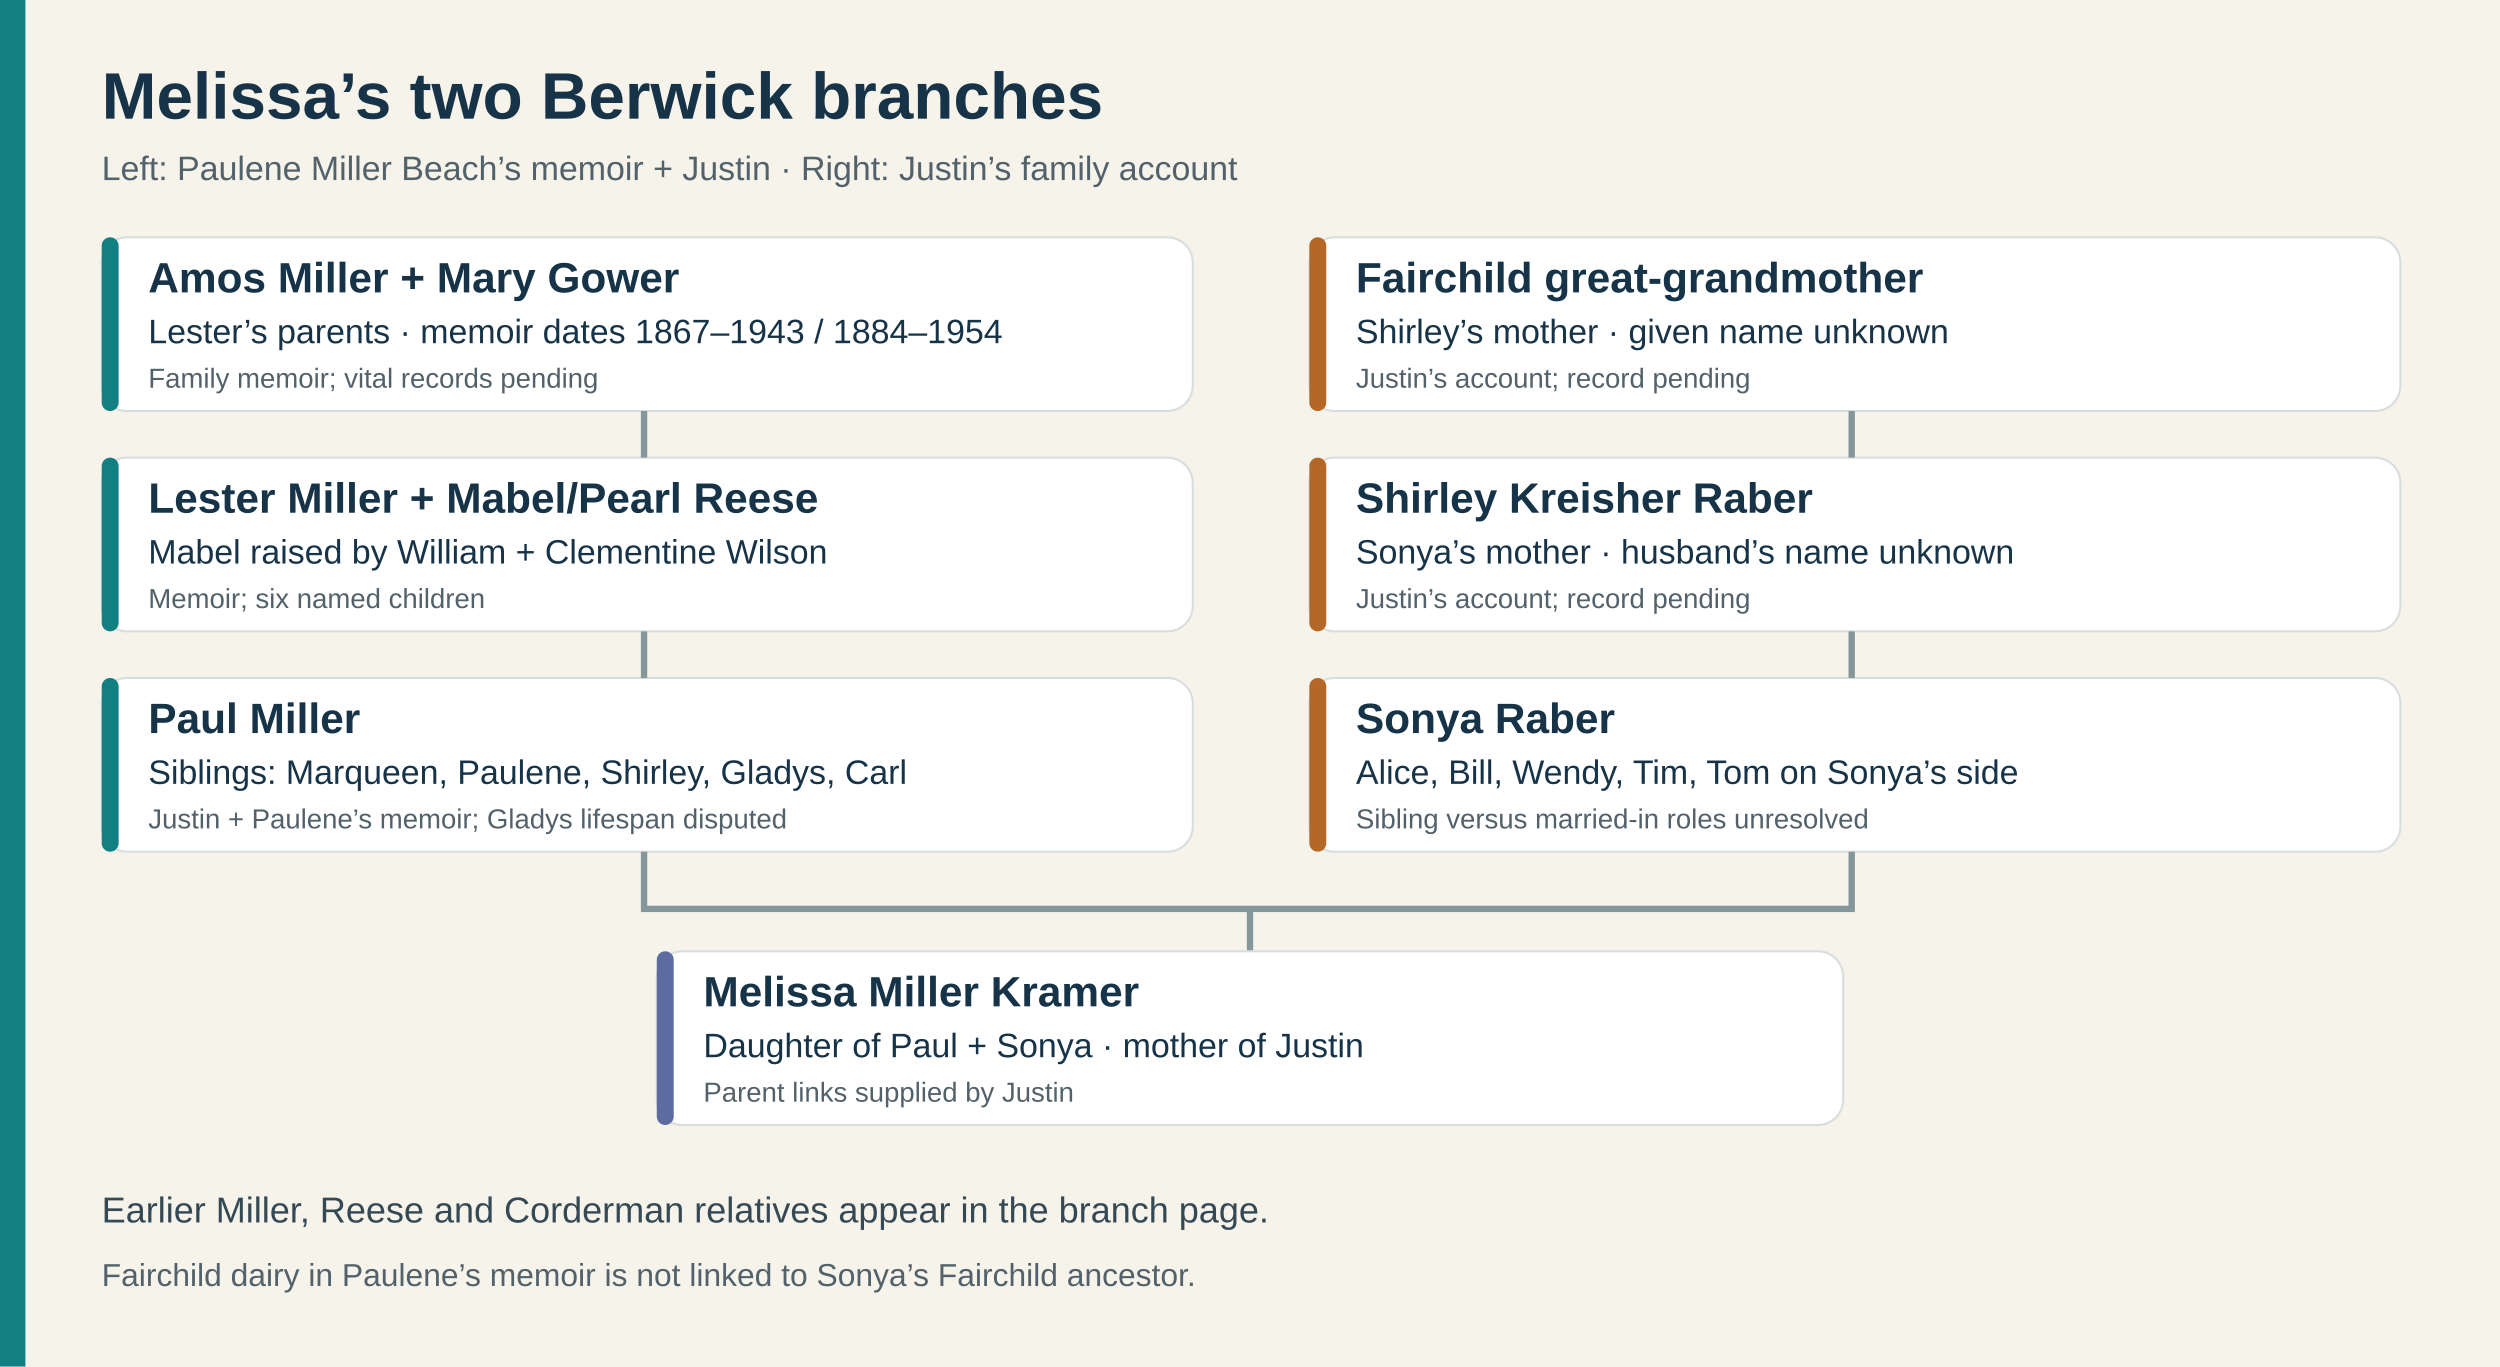
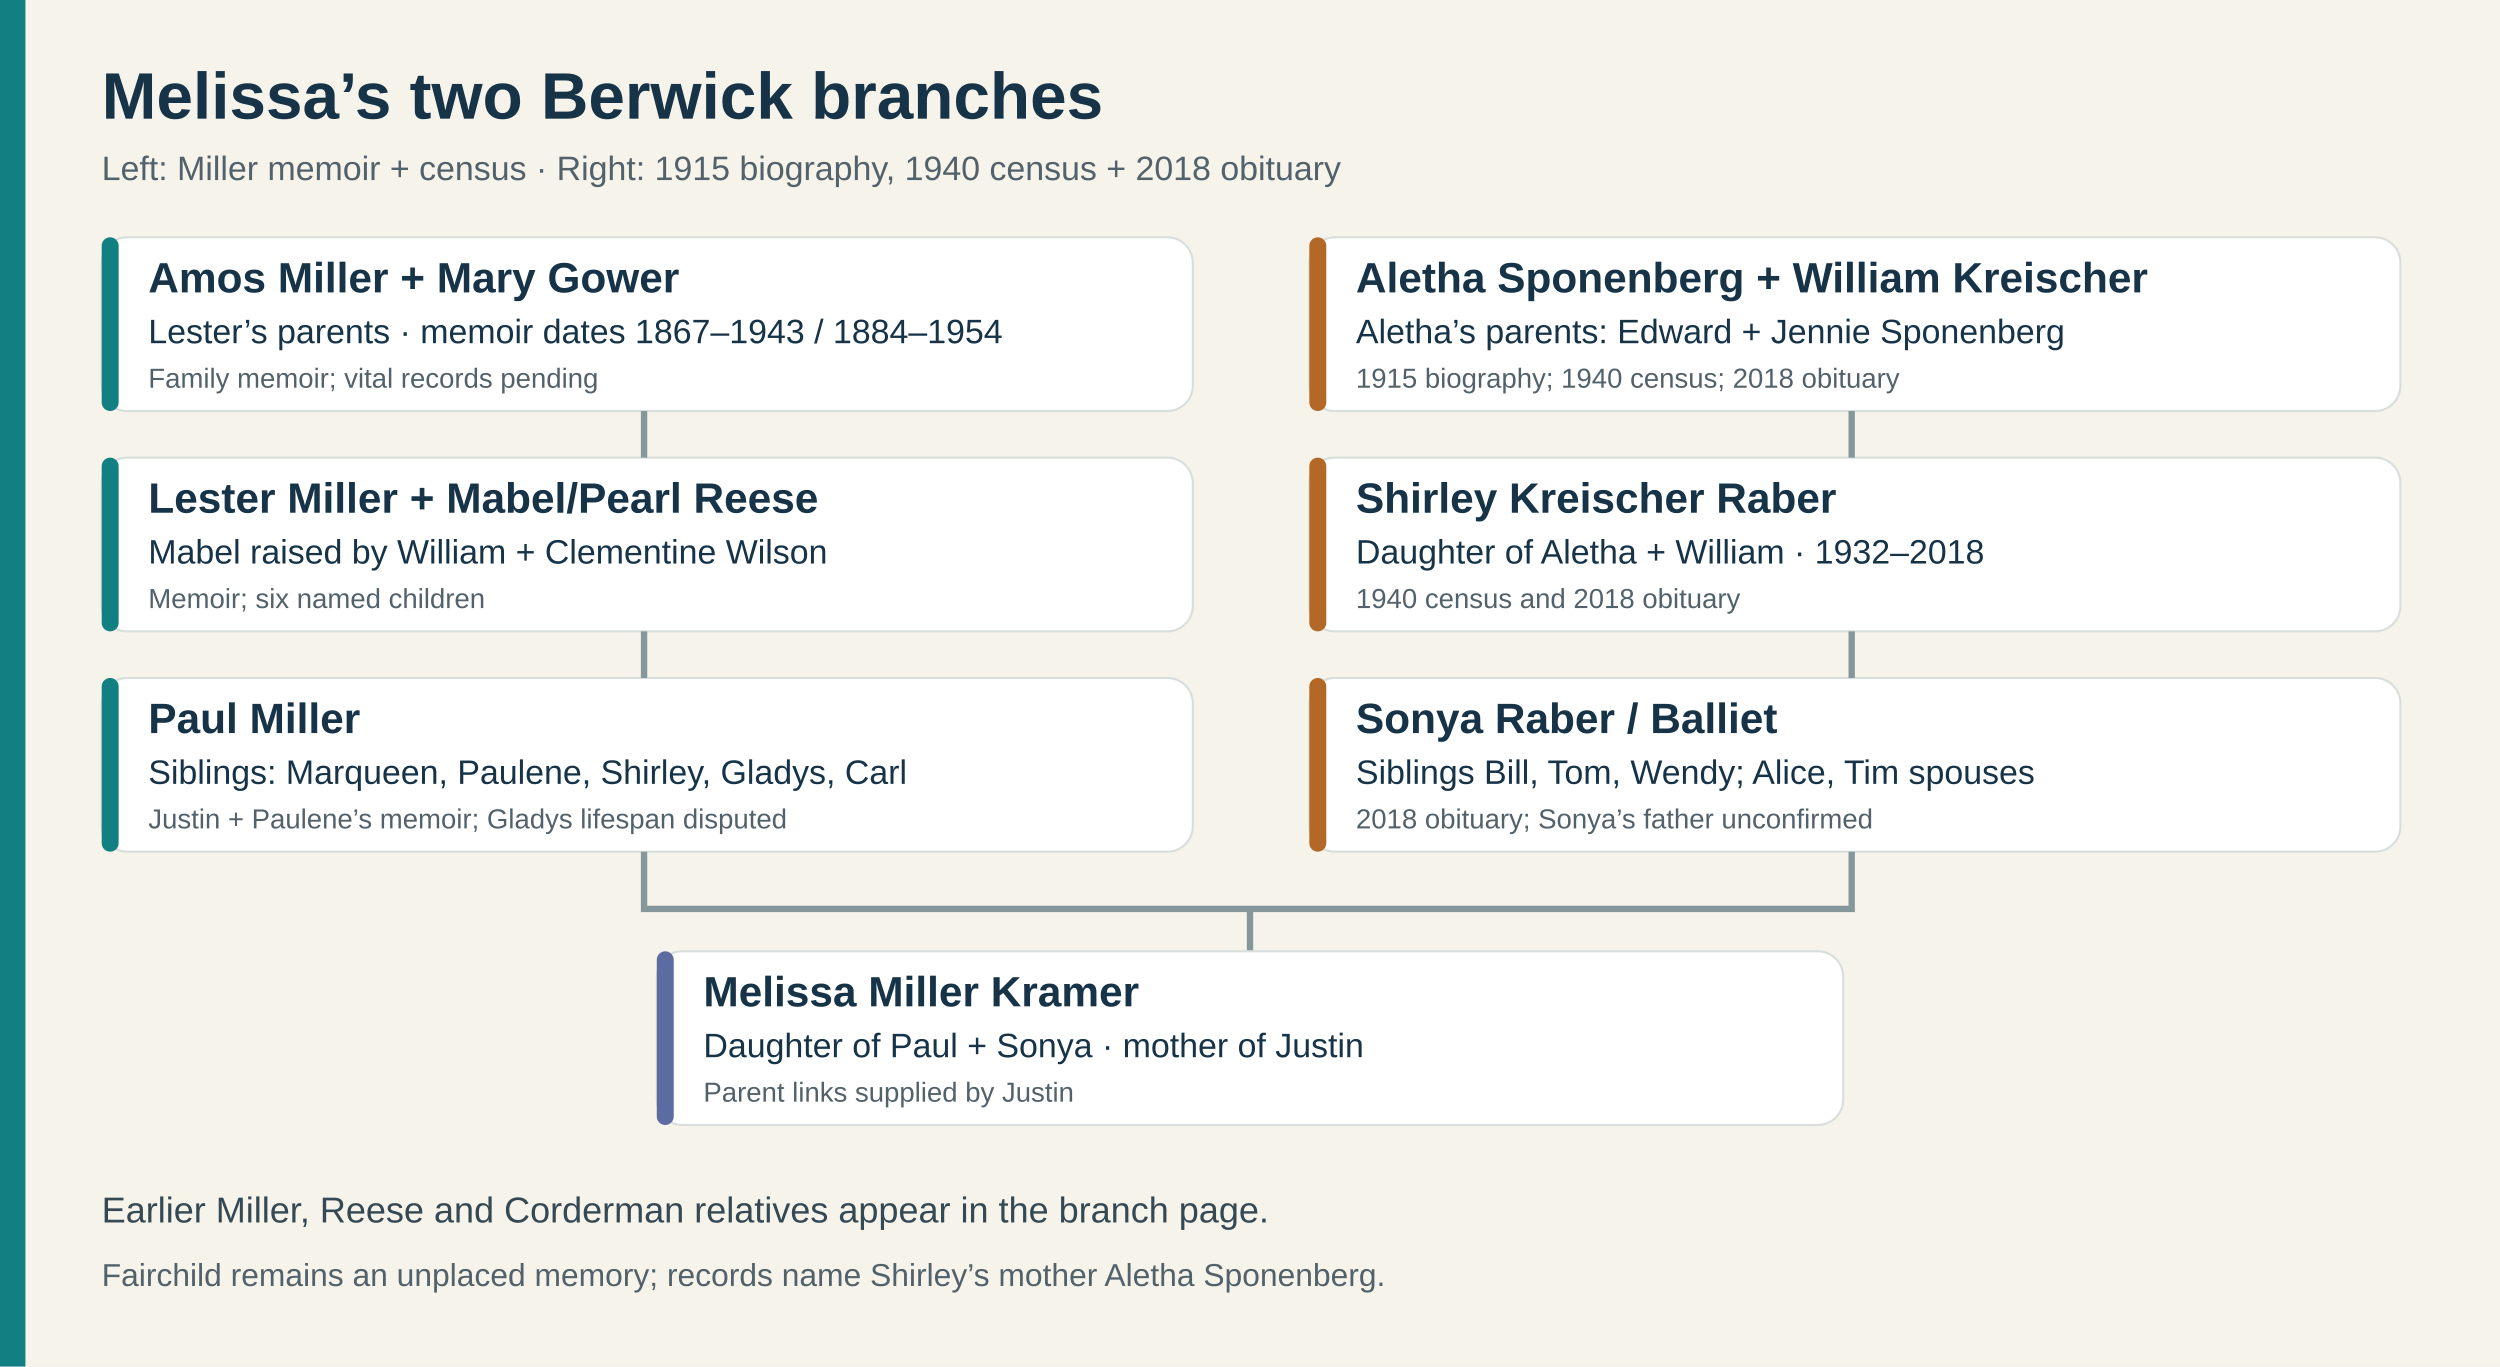
<svg xmlns="http://www.w3.org/2000/svg" width="1180" height="645" viewBox="0 0 1180 645" role="img" aria-labelledby="title desc">
  <rect width="1180" height="645" fill="#f6f3eb" />
  <rect x="0" y="0" width="12" height="645" fill="#127f82" />
  <text x="48" y="56" font-family="Segoe UI, Arial, sans-serif" font-size="31" font-weight="700" fill="#163348">Melissa’s two Berwick branches</text>
-   <text x="48" y="85" font-family="Segoe UI, Arial, sans-serif" font-size="16" font-weight="400" fill="#52616a">Left: Paulene Miller Beach’s memoir + Justin   ·   Right: Justin’s family account</text>
+   <text x="48" y="85" font-family="Segoe UI, Arial, sans-serif" font-size="16" font-weight="400" fill="#52616a">Left: Miller memoir + census   ·   Right: 1915 biography, 1940 census + 2018 obituary</text>
  <rect x="48" y="112" width="515" height="82" rx="12" fill="#fff" stroke="#d8dedc" />
  <rect x="48" y="112" width="8" height="82" rx="4" fill="#127f82" />
  <text x="70" y="138" font-family="Segoe UI, Arial, sans-serif" font-size="20" font-weight="700" fill="#163348">Amos Miller + Mary Gower</text>
  <text x="70" y="162" font-family="Segoe UI, Arial, sans-serif" font-size="16" font-weight="400" fill="#163348">Lester’s parents · memoir dates 1867–1943 / 1884–1954</text>
  <text x="70" y="183" font-family="Segoe UI, Arial, sans-serif" font-size="13" font-weight="400" fill="#52616a">Family memoir; vital records pending</text>
  <rect x="618" y="112" width="515" height="82" rx="12" fill="#fff" stroke="#d8dedc" />
  <rect x="618" y="112" width="8" height="82" rx="4" fill="#b46827" />
-   <text x="640" y="138" font-family="Segoe UI, Arial, sans-serif" font-size="20" font-weight="700" fill="#163348">Fairchild great-grandmother</text>
-   <text x="640" y="162" font-family="Segoe UI, Arial, sans-serif" font-size="16" font-weight="400" fill="#163348">Shirley’s mother · given name unknown</text>
-   <text x="640" y="183" font-family="Segoe UI, Arial, sans-serif" font-size="13" font-weight="400" fill="#52616a">Justin’s account; record pending</text>
+   <text x="640" y="138" font-family="Segoe UI, Arial, sans-serif" font-size="20" font-weight="700" fill="#163348">Aletha Sponenberg + William Kreischer</text>
+   <text x="640" y="162" font-family="Segoe UI, Arial, sans-serif" font-size="16" font-weight="400" fill="#163348">Aletha’s parents: Edward + Jennie Sponenberg</text>
+   <text x="640" y="183" font-family="Segoe UI, Arial, sans-serif" font-size="13" font-weight="400" fill="#52616a">1915 biography; 1940 census; 2018 obituary</text>
  <rect x="48" y="216" width="515" height="82" rx="12" fill="#fff" stroke="#d8dedc" />
  <rect x="48" y="216" width="8" height="82" rx="4" fill="#127f82" />
  <text x="70" y="242" font-family="Segoe UI, Arial, sans-serif" font-size="20" font-weight="700" fill="#163348">Lester Miller + Mabel/Pearl Reese</text>
  <text x="70" y="266" font-family="Segoe UI, Arial, sans-serif" font-size="16" font-weight="400" fill="#163348">Mabel raised by William + Clementine Wilson</text>
  <text x="70" y="287" font-family="Segoe UI, Arial, sans-serif" font-size="13" font-weight="400" fill="#52616a">Memoir; six named children</text>
  <rect x="618" y="216" width="515" height="82" rx="12" fill="#fff" stroke="#d8dedc" />
  <rect x="618" y="216" width="8" height="82" rx="4" fill="#b46827" />
-   <text x="640" y="242" font-family="Segoe UI, Arial, sans-serif" font-size="20" font-weight="700" fill="#163348">Shirley Kreisher Raber</text>
-   <text x="640" y="266" font-family="Segoe UI, Arial, sans-serif" font-size="16" font-weight="400" fill="#163348">Sonya’s mother · husband’s name unknown</text>
-   <text x="640" y="287" font-family="Segoe UI, Arial, sans-serif" font-size="13" font-weight="400" fill="#52616a">Justin’s account; record pending</text>
+   <text x="640" y="242" font-family="Segoe UI, Arial, sans-serif" font-size="20" font-weight="700" fill="#163348">Shirley Kreischer Raber</text>
+   <text x="640" y="266" font-family="Segoe UI, Arial, sans-serif" font-size="16" font-weight="400" fill="#163348">Daughter of Aletha + William · 1932–2018</text>
+   <text x="640" y="287" font-family="Segoe UI, Arial, sans-serif" font-size="13" font-weight="400" fill="#52616a">1940 census and 2018 obituary</text>
  <rect x="48" y="320" width="515" height="82" rx="12" fill="#fff" stroke="#d8dedc" />
  <rect x="48" y="320" width="8" height="82" rx="4" fill="#127f82" />
  <text x="70" y="346" font-family="Segoe UI, Arial, sans-serif" font-size="20" font-weight="700" fill="#163348">Paul Miller</text>
  <text x="70" y="370" font-family="Segoe UI, Arial, sans-serif" font-size="16" font-weight="400" fill="#163348">Siblings: Marqueen, Paulene, Shirley, Gladys, Carl</text>
  <text x="70" y="391" font-family="Segoe UI, Arial, sans-serif" font-size="13" font-weight="400" fill="#52616a">Justin + Paulene’s memoir; Gladys lifespan disputed</text>
  <rect x="618" y="320" width="515" height="82" rx="12" fill="#fff" stroke="#d8dedc" />
  <rect x="618" y="320" width="8" height="82" rx="4" fill="#b46827" />
-   <text x="640" y="346" font-family="Segoe UI, Arial, sans-serif" font-size="20" font-weight="700" fill="#163348">Sonya Raber</text>
-   <text x="640" y="370" font-family="Segoe UI, Arial, sans-serif" font-size="16" font-weight="400" fill="#163348">Alice, Bill, Wendy, Tim, Tom on Sonya’s side</text>
-   <text x="640" y="391" font-family="Segoe UI, Arial, sans-serif" font-size="13" font-weight="400" fill="#52616a">Sibling versus married-in roles unresolved</text>
+   <text x="640" y="346" font-family="Segoe UI, Arial, sans-serif" font-size="20" font-weight="700" fill="#163348">Sonya Raber / Balliet</text>
+   <text x="640" y="370" font-family="Segoe UI, Arial, sans-serif" font-size="16" font-weight="400" fill="#163348">Siblings Bill, Tom, Wendy; Alice, Tim spouses</text>
+   <text x="640" y="391" font-family="Segoe UI, Arial, sans-serif" font-size="13" font-weight="400" fill="#52616a">2018 obituary; Sonya’s father unconfirmed</text>
  <line x1="304" y1="194" x2="304" y2="216" stroke="#85979b" stroke-width="3" />
  <line x1="304" y1="298" x2="304" y2="320" stroke="#85979b" stroke-width="3" />
  <line x1="874" y1="194" x2="874" y2="216" stroke="#85979b" stroke-width="3" />
  <line x1="874" y1="298" x2="874" y2="320" stroke="#85979b" stroke-width="3" />
  <path d="M304 402 L304 429 L590 429 M874 402 L874 429 L590 429 L590 449" fill="none" stroke="#85979b" stroke-width="3" />
  <rect x="310" y="449" width="560" height="82" rx="12" fill="#fff" stroke="#d8dedc" />
  <rect x="310" y="449" width="8" height="82" rx="4" fill="#5c6ba0" />
  <text x="332" y="475" font-family="Segoe UI, Arial, sans-serif" font-size="20" font-weight="700" fill="#163348">Melissa Miller Kramer</text>
  <text x="332" y="499" font-family="Segoe UI, Arial, sans-serif" font-size="16" font-weight="400" fill="#163348">Daughter of Paul + Sonya · mother of Justin</text>
  <text x="332" y="520" font-family="Segoe UI, Arial, sans-serif" font-size="13" font-weight="400" fill="#52616a">Parent links supplied by Justin</text>
  <text x="48" y="577" font-family="Segoe UI, Arial, sans-serif" font-size="17" font-weight="400" fill="#344954">Earlier Miller, Reese and Corderman relatives appear in the branch page.</text>
-   <text x="48" y="607" font-family="Segoe UI, Arial, sans-serif" font-size="15" font-weight="400" fill="#52616a">Fairchild dairy in Paulene’s memoir is not linked to Sonya’s Fairchild ancestor.</text>
+   <text x="48" y="607" font-family="Segoe UI, Arial, sans-serif" font-size="15" font-weight="400" fill="#52616a">Fairchild remains an unplaced memory; records name Shirley’s mother Aletha Sponenberg.</text>
</svg>
